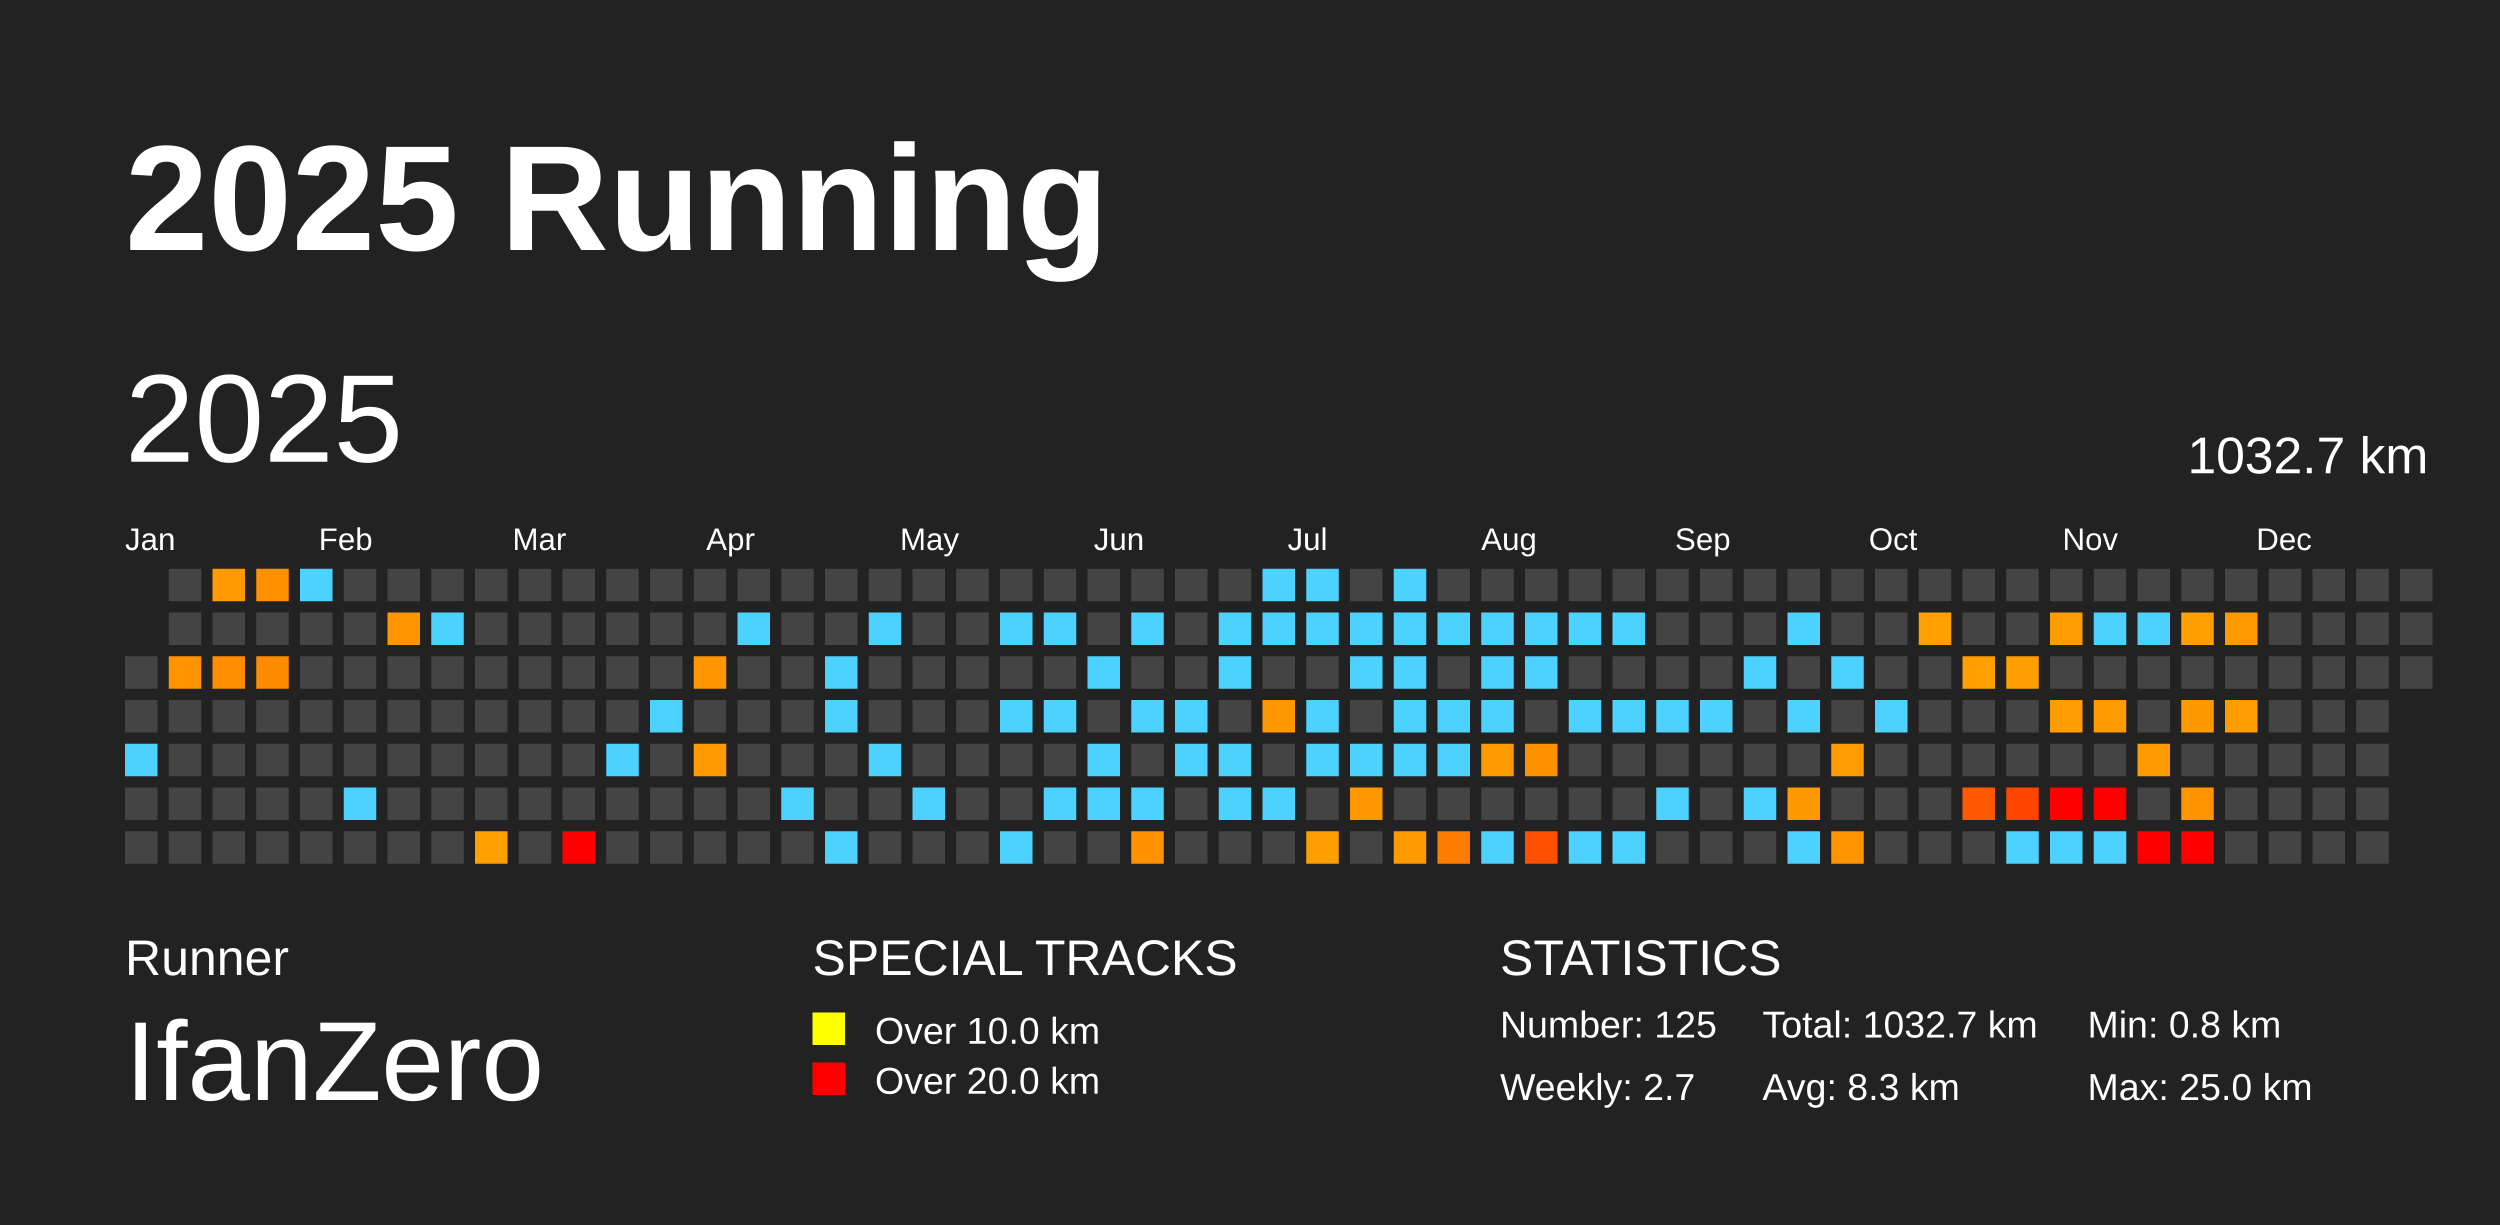
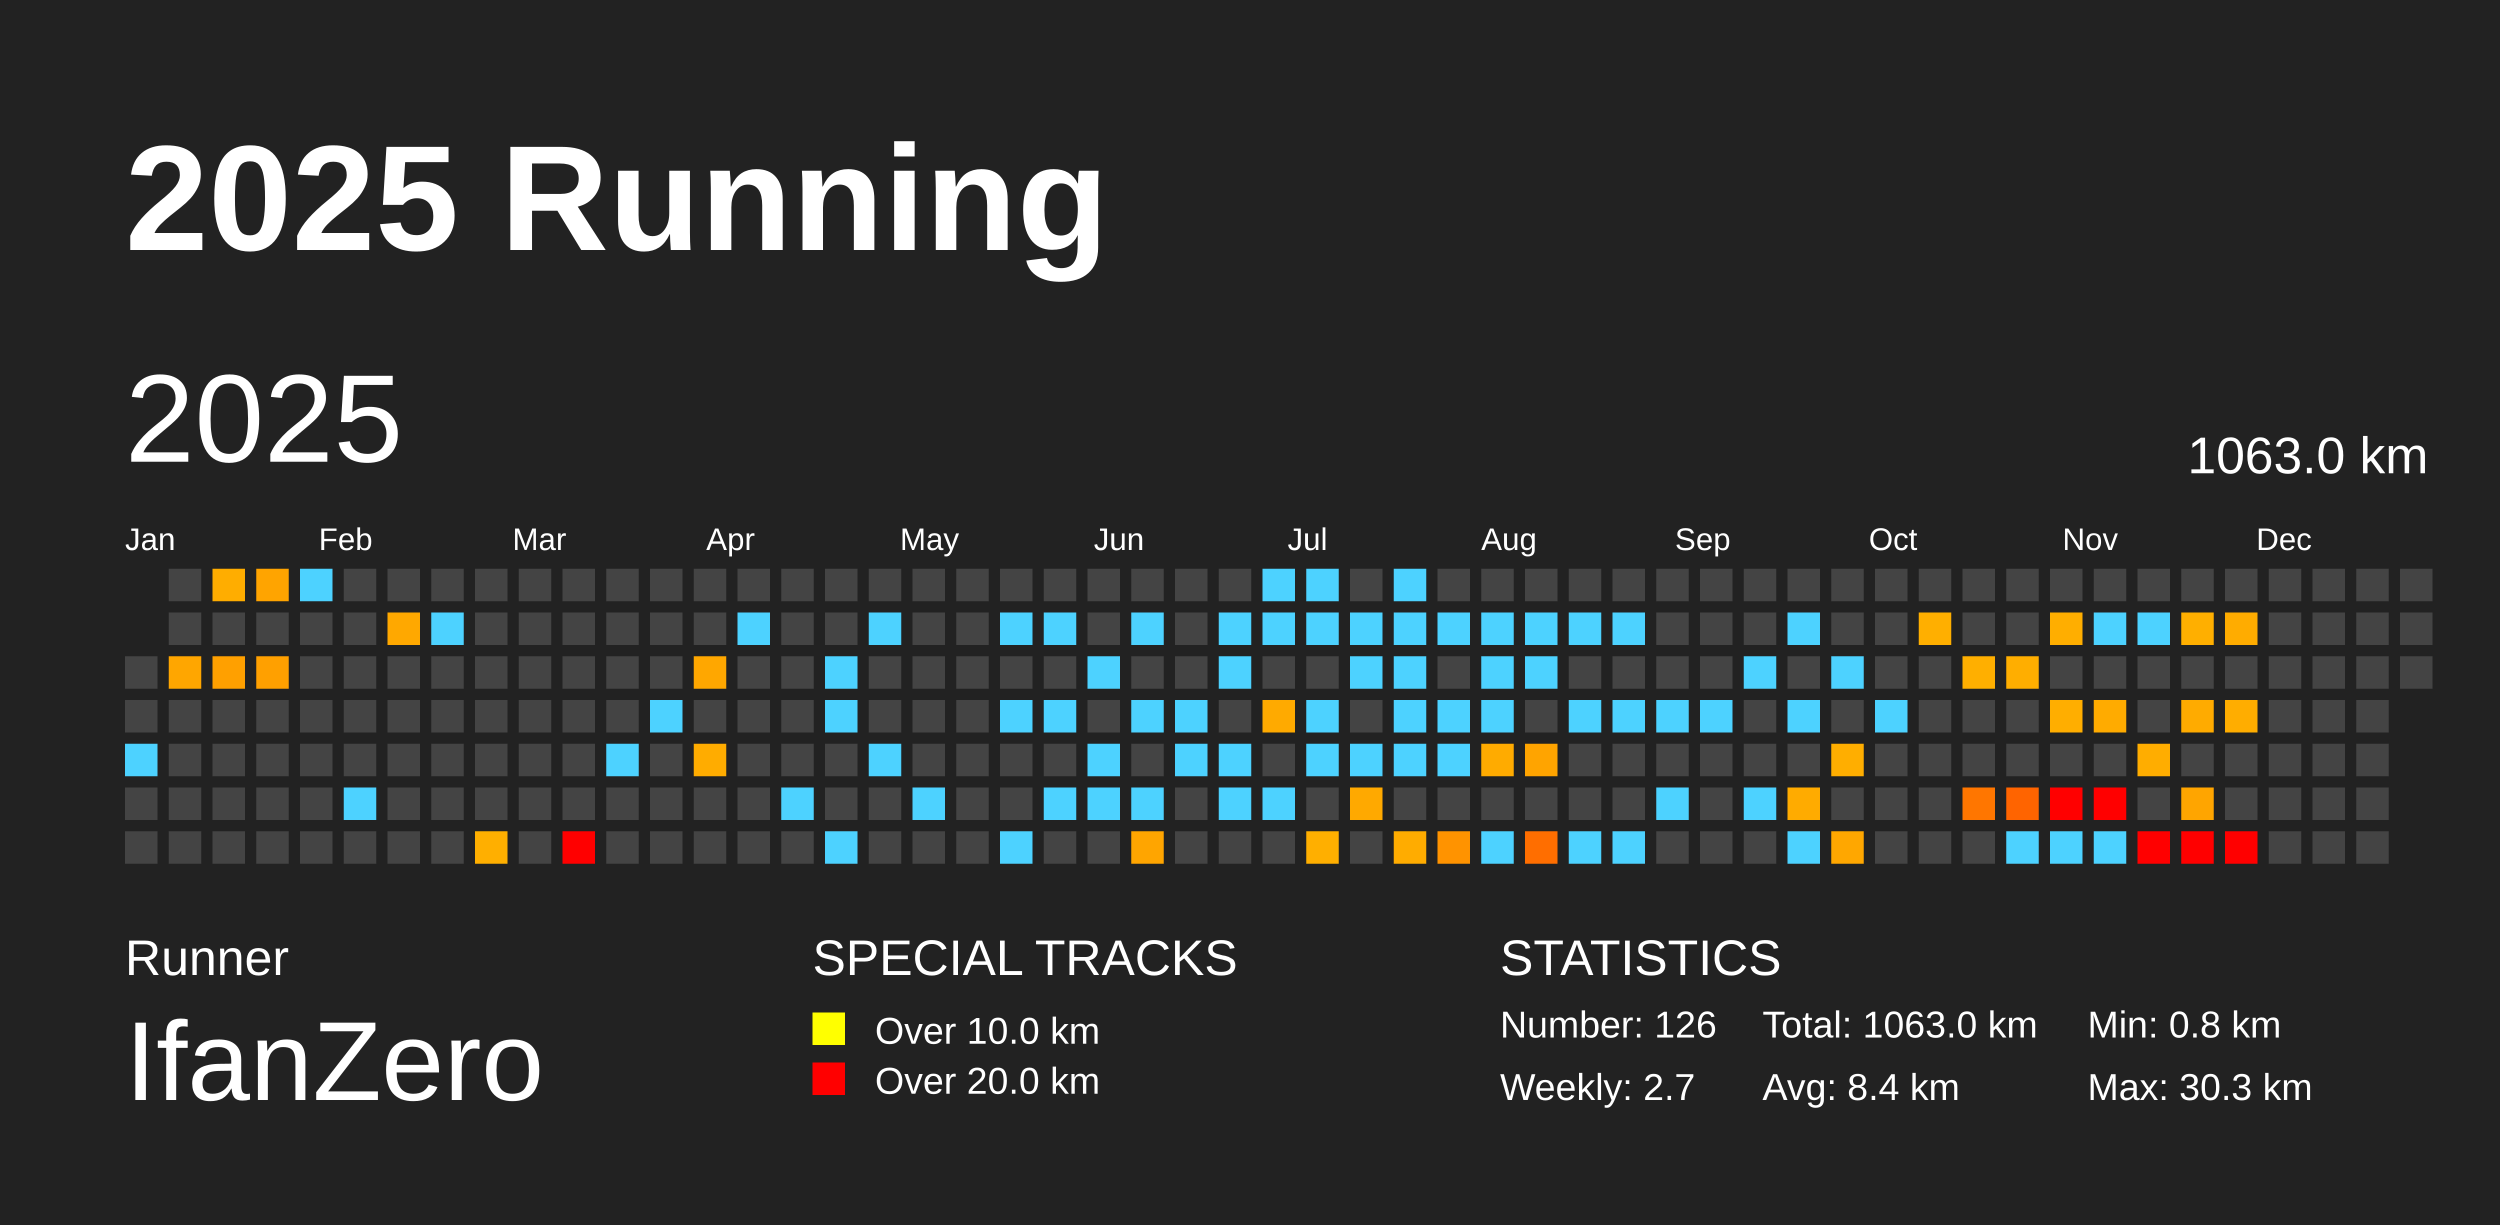
<svg xmlns="http://www.w3.org/2000/svg" baseProfile="full" height="98mm" version="1.1" viewBox="0,0,200,98" width="200mm">
  <defs />
  <rect fill="#222222" height="98" width="200" x="0" y="0" />
  <text fill="#FFFFFF" style="font-size:12px; font-family:Arial; font-weight:bold;" x="10" y="20">2025 Running</text>
  <text fill="#FFFFFF" style="font-size:4px; font-family:Arial" x="10" y="78">Runner</text>
  <text fill="#FFFFFF" style="font-size:9px; font-family:Arial" x="10" y="88">IfanZero</text>
  <text fill="#FFFFFF" style="font-size:4px; font-family:Arial" x="65" y="78">SPECIAL TRACKS</text>
  <rect fill="yellow" height="2.6" width="2.6" x="65" y="81" />
  <text fill="#FFFFFF" style="font-size:3px; font-family:Arial" x="70" y="83.5">Over 10.0 km</text>
  <rect fill="red" height="2.6" width="2.6" x="65" y="85" />
  <text fill="#FFFFFF" style="font-size:3px; font-family:Arial" x="70" y="87.5">Over 20.0 km</text>
  <text fill="#FFFFFF" style="font-size:4px; font-family:Arial" x="120" y="78">STATISTICS</text>
-   <text fill="#FFFFFF" style="font-size:3px; font-family:Arial" x="120" y="83">Number: 125</text>
+   <text fill="#FFFFFF" style="font-size:3px; font-family:Arial" x="120" y="83">Number: 126</text>
  <text fill="#FFFFFF" style="font-size:3px; font-family:Arial" x="120" y="88">Weekly: 2.7</text>
-   <text fill="#FFFFFF" style="font-size:3px; font-family:Arial" x="141" y="83">Total: 1032.7 km</text>
-   <text fill="#FFFFFF" style="font-size:3px; font-family:Arial" x="141" y="88">Avg: 8.3 km</text>
+   <text fill="#FFFFFF" style="font-size:3px; font-family:Arial" x="141" y="83">Total: 1063.0 km</text>
+   <text fill="#FFFFFF" style="font-size:3px; font-family:Arial" x="141" y="88">Avg: 8.4 km</text>
  <text fill="#FFFFFF" style="font-size:3px; font-family:Arial" x="167" y="83">Min: 0.8 km</text>
-   <text fill="#FFFFFF" style="font-size:3px; font-family:Arial" x="167" y="88">Max: 25.0 km</text>
+   <text fill="#FFFFFF" style="font-size:3px; font-family:Arial" x="167" y="88">Max: 30.3 km</text>
  <text dominant-baseline="hanging" fill="#FFFFFF" style="font-size:10.0px; font-family:Arial;" x="10" y="30">2025</text>
-   <text dominant-baseline="hanging" fill="#FFFFFF" style="font-size:4.125px; font-family:Arial;" x="175" y="35">1032.7 km</text>
+   <text dominant-baseline="hanging" fill="#FFFFFF" style="font-size:4.125px; font-family:Arial;" x="175" y="35">1063.0 km</text>
  <text fill="#FFFFFF" style="font-size:2.5px; font-family:Arial" x="10.0" y="44">Jan</text>
  <text fill="#FFFFFF" style="font-size:2.5px; font-family:Arial" x="25.5" y="44">Feb</text>
  <text fill="#FFFFFF" style="font-size:2.5px; font-family:Arial" x="41.0" y="44">Mar</text>
  <text fill="#FFFFFF" style="font-size:2.5px; font-family:Arial" x="56.5" y="44">Apr</text>
  <text fill="#FFFFFF" style="font-size:2.5px; font-family:Arial" x="72.0" y="44">May</text>
  <text fill="#FFFFFF" style="font-size:2.5px; font-family:Arial" x="87.5" y="44">Jun</text>
  <text fill="#FFFFFF" style="font-size:2.5px; font-family:Arial" x="103.0" y="44">Jul</text>
  <text fill="#FFFFFF" style="font-size:2.5px; font-family:Arial" x="118.5" y="44">Aug</text>
  <text fill="#FFFFFF" style="font-size:2.5px; font-family:Arial" x="134.0" y="44">Sep</text>
  <text fill="#FFFFFF" style="font-size:2.5px; font-family:Arial" x="149.5" y="44">Oct</text>
  <text fill="#FFFFFF" style="font-size:2.5px; font-family:Arial" x="165.0" y="44">Nov</text>
  <text fill="#FFFFFF" style="font-size:2.5px; font-family:Arial" x="180.5" y="44">Dec</text>
  <rect fill="#444444" height="2.6" width="2.6" x="10.0" y="52.5" />
  <rect fill="#444444" height="2.6" width="2.6" x="10.0" y="56.0" />
  <rect fill="#4dd2ff" height="2.6" width="2.6" x="10.0" y="59.5" />
  <rect fill="#444444" height="2.6" width="2.6" x="10.0" y="63.0" />
  <rect fill="#444444" height="2.6" width="2.6" x="10.0" y="66.5" />
  <rect fill="#444444" height="2.6" width="2.6" x="13.5" y="45.5" />
  <rect fill="#444444" height="2.6" width="2.6" x="13.5" y="49.0" />
-   <rect fill="#ff9300" height="2.6" width="2.6" x="13.5" y="52.5" />
+   <rect fill="#ffa600" height="2.6" width="2.6" x="13.5" y="52.5" />
  <rect fill="#444444" height="2.6" width="2.6" x="13.5" y="56.0" />
  <rect fill="#444444" height="2.6" width="2.6" x="13.5" y="59.5" />
  <rect fill="#444444" height="2.6" width="2.6" x="13.5" y="63.0" />
  <rect fill="#444444" height="2.6" width="2.6" x="13.5" y="66.5" />
-   <rect fill="#ff9b00" height="2.6" width="2.6" x="17.0" y="45.5" />
+   <rect fill="#ffad00" height="2.6" width="2.6" x="17.0" y="45.5" />
  <rect fill="#444444" height="2.6" width="2.6" x="17.0" y="49.0" />
-   <rect fill="#ff8d00" height="2.6" width="2.6" x="17.0" y="52.5" />
+   <rect fill="#ffa000" height="2.6" width="2.6" x="17.0" y="52.5" />
  <rect fill="#444444" height="2.6" width="2.6" x="17.0" y="56.0" />
  <rect fill="#444444" height="2.6" width="2.6" x="17.0" y="59.5" />
  <rect fill="#444444" height="2.6" width="2.6" x="17.0" y="63.0" />
  <rect fill="#444444" height="2.6" width="2.6" x="17.0" y="66.5" />
-   <rect fill="#ff9100" height="2.6" width="2.6" x="20.5" y="45.5" />
+   <rect fill="#ffa400" height="2.6" width="2.6" x="20.5" y="45.5" />
  <rect fill="#444444" height="2.6" width="2.6" x="20.5" y="49.0" />
-   <rect fill="#ff8c00" height="2.6" width="2.6" x="20.5" y="52.5" />
+   <rect fill="#ffa000" height="2.6" width="2.6" x="20.5" y="52.5" />
  <rect fill="#444444" height="2.6" width="2.6" x="20.5" y="56.0" />
  <rect fill="#444444" height="2.6" width="2.6" x="20.5" y="59.5" />
  <rect fill="#444444" height="2.6" width="2.6" x="20.5" y="63.0" />
  <rect fill="#444444" height="2.6" width="2.6" x="20.5" y="66.5" />
  <rect fill="#4dd2ff" height="2.6" width="2.6" x="24.0" y="45.5" />
  <rect fill="#444444" height="2.6" width="2.6" x="24.0" y="49.0" />
  <rect fill="#444444" height="2.6" width="2.6" x="24.0" y="52.5" />
  <rect fill="#444444" height="2.6" width="2.6" x="24.0" y="56.0" />
  <rect fill="#444444" height="2.6" width="2.6" x="24.0" y="59.5" />
  <rect fill="#444444" height="2.6" width="2.6" x="24.0" y="63.0" />
  <rect fill="#444444" height="2.6" width="2.6" x="24.0" y="66.5" />
  <rect fill="#444444" height="2.6" width="2.6" x="27.5" y="45.5" />
  <rect fill="#444444" height="2.6" width="2.6" x="27.5" y="49.0" />
  <rect fill="#444444" height="2.6" width="2.6" x="27.5" y="52.5" />
  <rect fill="#444444" height="2.6" width="2.6" x="27.5" y="56.0" />
  <rect fill="#444444" height="2.6" width="2.6" x="27.5" y="59.5" />
  <rect fill="#4dd2ff" height="2.6" width="2.6" x="27.5" y="63.0" />
  <rect fill="#444444" height="2.6" width="2.6" x="27.5" y="66.5" />
  <rect fill="#444444" height="2.6" width="2.6" x="31.0" y="45.5" />
-   <rect fill="#ff9500" height="2.6" width="2.6" x="31.0" y="49.0" />
+   <rect fill="#ffa800" height="2.6" width="2.6" x="31.0" y="49.0" />
  <rect fill="#444444" height="2.6" width="2.6" x="31.0" y="52.5" />
  <rect fill="#444444" height="2.6" width="2.6" x="31.0" y="56.0" />
  <rect fill="#444444" height="2.6" width="2.6" x="31.0" y="59.5" />
  <rect fill="#444444" height="2.6" width="2.6" x="31.0" y="63.0" />
  <rect fill="#444444" height="2.6" width="2.6" x="31.0" y="66.5" />
  <rect fill="#444444" height="2.6" width="2.6" x="34.5" y="45.5" />
  <rect fill="#4dd2ff" height="2.6" width="2.6" x="34.5" y="49.0" />
  <rect fill="#444444" height="2.6" width="2.6" x="34.5" y="52.5" />
  <rect fill="#444444" height="2.6" width="2.6" x="34.5" y="56.0" />
  <rect fill="#444444" height="2.6" width="2.6" x="34.5" y="59.5" />
  <rect fill="#444444" height="2.6" width="2.6" x="34.5" y="63.0" />
  <rect fill="#444444" height="2.6" width="2.6" x="34.5" y="66.5" />
  <rect fill="#444444" height="2.6" width="2.6" x="38.0" y="45.5" />
  <rect fill="#444444" height="2.6" width="2.6" x="38.0" y="49.0" />
  <rect fill="#444444" height="2.6" width="2.6" x="38.0" y="52.5" />
  <rect fill="#444444" height="2.6" width="2.6" x="38.0" y="56.0" />
  <rect fill="#444444" height="2.6" width="2.6" x="38.0" y="59.5" />
  <rect fill="#444444" height="2.6" width="2.6" x="38.0" y="63.0" />
-   <rect fill="#ff9f00" height="2.6" width="2.6" x="38.0" y="66.5" />
+   <rect fill="#ffaf00" height="2.6" width="2.6" x="38.0" y="66.5" />
  <rect fill="#444444" height="2.6" width="2.6" x="41.5" y="45.5" />
  <rect fill="#444444" height="2.6" width="2.6" x="41.5" y="49.0" />
  <rect fill="#444444" height="2.6" width="2.6" x="41.5" y="52.5" />
  <rect fill="#444444" height="2.6" width="2.6" x="41.5" y="56.0" />
  <rect fill="#444444" height="2.6" width="2.6" x="41.5" y="59.5" />
  <rect fill="#444444" height="2.6" width="2.6" x="41.5" y="63.0" />
  <rect fill="#444444" height="2.6" width="2.6" x="41.5" y="66.5" />
  <rect fill="#444444" height="2.6" width="2.6" x="45.0" y="45.5" />
  <rect fill="#444444" height="2.6" width="2.6" x="45.0" y="49.0" />
  <rect fill="#444444" height="2.6" width="2.6" x="45.0" y="52.5" />
  <rect fill="#444444" height="2.6" width="2.6" x="45.0" y="56.0" />
  <rect fill="#444444" height="2.6" width="2.6" x="45.0" y="59.5" />
  <rect fill="#444444" height="2.6" width="2.6" x="45.0" y="63.0" />
  <rect fill="red" height="2.6" width="2.6" x="45.0" y="66.5" />
  <rect fill="#444444" height="2.6" width="2.6" x="48.5" y="45.5" />
  <rect fill="#444444" height="2.6" width="2.6" x="48.5" y="49.0" />
  <rect fill="#444444" height="2.6" width="2.6" x="48.5" y="52.5" />
  <rect fill="#444444" height="2.6" width="2.6" x="48.5" y="56.0" />
  <rect fill="#4dd2ff" height="2.6" width="2.6" x="48.5" y="59.5" />
  <rect fill="#444444" height="2.6" width="2.6" x="48.5" y="63.0" />
  <rect fill="#444444" height="2.6" width="2.6" x="48.5" y="66.5" />
  <rect fill="#444444" height="2.6" width="2.6" x="52.0" y="45.5" />
  <rect fill="#444444" height="2.6" width="2.6" x="52.0" y="49.0" />
  <rect fill="#444444" height="2.6" width="2.6" x="52.0" y="52.5" />
  <rect fill="#4dd2ff" height="2.6" width="2.6" x="52.0" y="56.0" />
  <rect fill="#444444" height="2.6" width="2.6" x="52.0" y="59.5" />
  <rect fill="#444444" height="2.6" width="2.6" x="52.0" y="63.0" />
  <rect fill="#444444" height="2.6" width="2.6" x="52.0" y="66.5" />
  <rect fill="#444444" height="2.6" width="2.6" x="55.5" y="45.5" />
  <rect fill="#444444" height="2.6" width="2.6" x="55.5" y="49.0" />
-   <rect fill="#ff9500" height="2.6" width="2.6" x="55.5" y="52.5" />
+   <rect fill="#ffa700" height="2.6" width="2.6" x="55.5" y="52.5" />
  <rect fill="#444444" height="2.6" width="2.6" x="55.5" y="56.0" />
-   <rect fill="#ff9b00" height="2.6" width="2.6" x="55.5" y="59.5" />
+   <rect fill="#ffac00" height="2.6" width="2.6" x="55.5" y="59.5" />
  <rect fill="#444444" height="2.6" width="2.6" x="55.5" y="63.0" />
  <rect fill="#444444" height="2.6" width="2.6" x="55.5" y="66.5" />
  <rect fill="#444444" height="2.6" width="2.6" x="59.0" y="45.5" />
  <rect fill="#4dd2ff" height="2.6" width="2.6" x="59.0" y="49.0" />
  <rect fill="#444444" height="2.6" width="2.6" x="59.0" y="52.5" />
  <rect fill="#444444" height="2.6" width="2.6" x="59.0" y="56.0" />
  <rect fill="#444444" height="2.6" width="2.6" x="59.0" y="59.5" />
  <rect fill="#444444" height="2.6" width="2.6" x="59.0" y="63.0" />
  <rect fill="#444444" height="2.6" width="2.6" x="59.0" y="66.5" />
  <rect fill="#444444" height="2.6" width="2.6" x="62.5" y="45.5" />
  <rect fill="#444444" height="2.6" width="2.6" x="62.5" y="49.0" />
  <rect fill="#444444" height="2.6" width="2.6" x="62.5" y="52.5" />
  <rect fill="#444444" height="2.6" width="2.6" x="62.5" y="56.0" />
  <rect fill="#444444" height="2.6" width="2.6" x="62.5" y="59.5" />
  <rect fill="#4dd2ff" height="2.6" width="2.6" x="62.5" y="63.0" />
  <rect fill="#444444" height="2.6" width="2.6" x="62.5" y="66.5" />
  <rect fill="#444444" height="2.6" width="2.6" x="66.0" y="45.5" />
  <rect fill="#444444" height="2.6" width="2.6" x="66.0" y="49.0" />
  <rect fill="#4dd2ff" height="2.6" width="2.6" x="66.0" y="52.5" />
  <rect fill="#4dd2ff" height="2.6" width="2.6" x="66.0" y="56.0" />
  <rect fill="#444444" height="2.6" width="2.6" x="66.0" y="59.5" />
  <rect fill="#444444" height="2.6" width="2.6" x="66.0" y="63.0" />
  <rect fill="#4dd2ff" height="2.6" width="2.6" x="66.0" y="66.5" />
  <rect fill="#444444" height="2.6" width="2.6" x="69.5" y="45.5" />
  <rect fill="#4dd2ff" height="2.6" width="2.6" x="69.5" y="49.0" />
  <rect fill="#444444" height="2.6" width="2.6" x="69.5" y="52.5" />
  <rect fill="#444444" height="2.6" width="2.6" x="69.5" y="56.0" />
  <rect fill="#4dd2ff" height="2.6" width="2.6" x="69.5" y="59.5" />
  <rect fill="#444444" height="2.6" width="2.6" x="69.5" y="63.0" />
  <rect fill="#444444" height="2.6" width="2.6" x="69.5" y="66.5" />
  <rect fill="#444444" height="2.6" width="2.6" x="73.0" y="45.5" />
  <rect fill="#444444" height="2.6" width="2.6" x="73.0" y="49.0" />
  <rect fill="#444444" height="2.6" width="2.6" x="73.0" y="52.5" />
  <rect fill="#444444" height="2.6" width="2.6" x="73.0" y="56.0" />
  <rect fill="#444444" height="2.6" width="2.6" x="73.0" y="59.5" />
  <rect fill="#4dd2ff" height="2.6" width="2.6" x="73.0" y="63.0" />
  <rect fill="#444444" height="2.6" width="2.6" x="73.0" y="66.5" />
  <rect fill="#444444" height="2.6" width="2.6" x="76.5" y="45.5" />
  <rect fill="#444444" height="2.6" width="2.6" x="76.5" y="49.0" />
  <rect fill="#444444" height="2.6" width="2.6" x="76.5" y="52.5" />
  <rect fill="#444444" height="2.6" width="2.6" x="76.5" y="56.0" />
  <rect fill="#444444" height="2.6" width="2.6" x="76.5" y="59.5" />
  <rect fill="#444444" height="2.6" width="2.6" x="76.5" y="63.0" />
  <rect fill="#444444" height="2.6" width="2.6" x="76.5" y="66.5" />
  <rect fill="#444444" height="2.6" width="2.6" x="80.0" y="45.5" />
  <rect fill="#4dd2ff" height="2.6" width="2.6" x="80.0" y="49.0" />
  <rect fill="#444444" height="2.6" width="2.6" x="80.0" y="52.5" />
  <rect fill="#4dd2ff" height="2.6" width="2.6" x="80.0" y="56.0" />
  <rect fill="#444444" height="2.6" width="2.6" x="80.0" y="59.5" />
  <rect fill="#444444" height="2.6" width="2.6" x="80.0" y="63.0" />
  <rect fill="#4dd2ff" height="2.6" width="2.6" x="80.0" y="66.5" />
  <rect fill="#444444" height="2.6" width="2.6" x="83.5" y="45.5" />
  <rect fill="#4dd2ff" height="2.6" width="2.6" x="83.5" y="49.0" />
  <rect fill="#444444" height="2.6" width="2.6" x="83.5" y="52.5" />
  <rect fill="#4dd2ff" height="2.6" width="2.6" x="83.5" y="56.0" />
  <rect fill="#444444" height="2.6" width="2.6" x="83.5" y="59.5" />
  <rect fill="#4dd2ff" height="2.6" width="2.6" x="83.5" y="63.0" />
  <rect fill="#444444" height="2.6" width="2.6" x="83.5" y="66.5" />
  <rect fill="#444444" height="2.6" width="2.6" x="87.0" y="45.5" />
  <rect fill="#444444" height="2.6" width="2.6" x="87.0" y="49.0" />
  <rect fill="#4dd2ff" height="2.6" width="2.6" x="87.0" y="52.5" />
  <rect fill="#444444" height="2.6" width="2.6" x="87.0" y="56.0" />
  <rect fill="#4dd2ff" height="2.6" width="2.6" x="87.0" y="59.5" />
  <rect fill="#4dd2ff" height="2.6" width="2.6" x="87.0" y="63.0" />
  <rect fill="#444444" height="2.6" width="2.6" x="87.0" y="66.5" />
  <rect fill="#444444" height="2.6" width="2.6" x="90.5" y="45.5" />
  <rect fill="#4dd2ff" height="2.6" width="2.6" x="90.5" y="49.0" />
  <rect fill="#444444" height="2.6" width="2.6" x="90.5" y="52.5" />
  <rect fill="#4dd2ff" height="2.6" width="2.6" x="90.5" y="56.0" />
  <rect fill="#444444" height="2.6" width="2.6" x="90.5" y="59.5" />
  <rect fill="#4dd2ff" height="2.6" width="2.6" x="90.5" y="63.0" />
-   <rect fill="#ff9200" height="2.6" width="2.6" x="90.5" y="66.5" />
+   <rect fill="#ffa500" height="2.6" width="2.6" x="90.5" y="66.5" />
  <rect fill="#444444" height="2.6" width="2.6" x="94.0" y="45.5" />
  <rect fill="#444444" height="2.6" width="2.6" x="94.0" y="49.0" />
  <rect fill="#444444" height="2.6" width="2.6" x="94.0" y="52.5" />
  <rect fill="#4dd2ff" height="2.6" width="2.6" x="94.0" y="56.0" />
  <rect fill="#4dd2ff" height="2.6" width="2.6" x="94.0" y="59.5" />
  <rect fill="#444444" height="2.6" width="2.6" x="94.0" y="63.0" />
  <rect fill="#444444" height="2.6" width="2.6" x="94.0" y="66.5" />
  <rect fill="#444444" height="2.6" width="2.6" x="97.5" y="45.5" />
  <rect fill="#4dd2ff" height="2.6" width="2.6" x="97.5" y="49.0" />
  <rect fill="#4dd2ff" height="2.6" width="2.6" x="97.5" y="52.5" />
  <rect fill="#444444" height="2.6" width="2.6" x="97.5" y="56.0" />
  <rect fill="#4dd2ff" height="2.6" width="2.6" x="97.5" y="59.5" />
  <rect fill="#4dd2ff" height="2.6" width="2.6" x="97.5" y="63.0" />
  <rect fill="#444444" height="2.6" width="2.6" x="97.5" y="66.5" />
  <rect fill="#4dd2ff" height="2.6" width="2.6" x="101.0" y="45.5" />
  <rect fill="#4dd2ff" height="2.6" width="2.6" x="101.0" y="49.0" />
  <rect fill="#444444" height="2.6" width="2.6" x="101.0" y="52.5" />
-   <rect fill="#ff9800" height="2.6" width="2.6" x="101.0" y="56.0" />
+   <rect fill="#ffaa00" height="2.6" width="2.6" x="101.0" y="56.0" />
  <rect fill="#444444" height="2.6" width="2.6" x="101.0" y="59.5" />
  <rect fill="#4dd2ff" height="2.6" width="2.6" x="101.0" y="63.0" />
  <rect fill="#444444" height="2.6" width="2.6" x="101.0" y="66.5" />
  <rect fill="#4dd2ff" height="2.6" width="2.6" x="104.5" y="45.5" />
  <rect fill="#4dd2ff" height="2.6" width="2.6" x="104.5" y="49.0" />
  <rect fill="#444444" height="2.6" width="2.6" x="104.5" y="52.5" />
  <rect fill="#4dd2ff" height="2.6" width="2.6" x="104.5" y="56.0" />
  <rect fill="#4dd2ff" height="2.6" width="2.6" x="104.5" y="59.5" />
  <rect fill="#444444" height="2.6" width="2.6" x="104.5" y="63.0" />
-   <rect fill="#ff9e00" height="2.6" width="2.6" x="104.5" y="66.5" />
+   <rect fill="#ffaf00" height="2.6" width="2.6" x="104.5" y="66.5" />
  <rect fill="#444444" height="2.6" width="2.6" x="108.0" y="45.5" />
  <rect fill="#4dd2ff" height="2.6" width="2.6" x="108.0" y="49.0" />
  <rect fill="#4dd2ff" height="2.6" width="2.6" x="108.0" y="52.5" />
  <rect fill="#444444" height="2.6" width="2.6" x="108.0" y="56.0" />
  <rect fill="#4dd2ff" height="2.6" width="2.6" x="108.0" y="59.5" />
-   <rect fill="#ff9700" height="2.6" width="2.6" x="108.0" y="63.0" />
+   <rect fill="#ffa900" height="2.6" width="2.6" x="108.0" y="63.0" />
  <rect fill="#444444" height="2.6" width="2.6" x="108.0" y="66.5" />
  <rect fill="#4dd2ff" height="2.6" width="2.6" x="111.5" y="45.5" />
  <rect fill="#4dd2ff" height="2.6" width="2.6" x="111.5" y="49.0" />
  <rect fill="#4dd2ff" height="2.6" width="2.6" x="111.5" y="52.5" />
  <rect fill="#4dd2ff" height="2.6" width="2.6" x="111.5" y="56.0" />
  <rect fill="#4dd2ff" height="2.6" width="2.6" x="111.5" y="59.5" />
  <rect fill="#444444" height="2.6" width="2.6" x="111.5" y="63.0" />
-   <rect fill="#ff9a00" height="2.6" width="2.6" x="111.5" y="66.5" />
+   <rect fill="#ffac00" height="2.6" width="2.6" x="111.5" y="66.5" />
  <rect fill="#444444" height="2.6" width="2.6" x="115.0" y="45.5" />
  <rect fill="#4dd2ff" height="2.6" width="2.6" x="115.0" y="49.0" />
  <rect fill="#444444" height="2.6" width="2.6" x="115.0" y="52.5" />
  <rect fill="#4dd2ff" height="2.6" width="2.6" x="115.0" y="56.0" />
  <rect fill="#4dd2ff" height="2.6" width="2.6" x="115.0" y="59.5" />
  <rect fill="#444444" height="2.6" width="2.6" x="115.0" y="63.0" />
-   <rect fill="#ff7c00" height="2.6" width="2.6" x="115.0" y="66.5" />
+   <rect fill="#ff9300" height="2.6" width="2.6" x="115.0" y="66.5" />
  <rect fill="#444444" height="2.6" width="2.6" x="118.5" y="45.5" />
  <rect fill="#4dd2ff" height="2.6" width="2.6" x="118.5" y="49.0" />
  <rect fill="#4dd2ff" height="2.6" width="2.6" x="118.5" y="52.5" />
  <rect fill="#4dd2ff" height="2.6" width="2.6" x="118.5" y="56.0" />
-   <rect fill="#ff9a00" height="2.6" width="2.6" x="118.5" y="59.5" />
+   <rect fill="#ffab00" height="2.6" width="2.6" x="118.5" y="59.5" />
  <rect fill="#444444" height="2.6" width="2.6" x="118.5" y="63.0" />
  <rect fill="#4dd2ff" height="2.6" width="2.6" x="118.5" y="66.5" />
  <rect fill="#444444" height="2.6" width="2.6" x="122.0" y="45.5" />
  <rect fill="#4dd2ff" height="2.6" width="2.6" x="122.0" y="49.0" />
  <rect fill="#4dd2ff" height="2.6" width="2.6" x="122.0" y="52.5" />
  <rect fill="#444444" height="2.6" width="2.6" x="122.0" y="56.0" />
-   <rect fill="#ff9100" height="2.6" width="2.6" x="122.0" y="59.5" />
+   <rect fill="#ffa400" height="2.6" width="2.6" x="122.0" y="59.5" />
  <rect fill="#444444" height="2.6" width="2.6" x="122.0" y="63.0" />
-   <rect fill="#ff4f00" height="2.6" width="2.6" x="122.0" y="66.5" />
+   <rect fill="#ff6e00" height="2.6" width="2.6" x="122.0" y="66.5" />
  <rect fill="#444444" height="2.6" width="2.6" x="125.5" y="45.5" />
  <rect fill="#4dd2ff" height="2.6" width="2.6" x="125.5" y="49.0" />
  <rect fill="#444444" height="2.6" width="2.6" x="125.5" y="52.5" />
  <rect fill="#4dd2ff" height="2.6" width="2.6" x="125.5" y="56.0" />
  <rect fill="#444444" height="2.6" width="2.6" x="125.5" y="59.5" />
  <rect fill="#444444" height="2.6" width="2.6" x="125.5" y="63.0" />
  <rect fill="#4dd2ff" height="2.6" width="2.6" x="125.5" y="66.5" />
  <rect fill="#444444" height="2.6" width="2.6" x="129.0" y="45.5" />
  <rect fill="#4dd2ff" height="2.6" width="2.6" x="129.0" y="49.0" />
  <rect fill="#444444" height="2.6" width="2.6" x="129.0" y="52.5" />
  <rect fill="#4dd2ff" height="2.6" width="2.6" x="129.0" y="56.0" />
  <rect fill="#444444" height="2.6" width="2.6" x="129.0" y="59.5" />
  <rect fill="#444444" height="2.6" width="2.6" x="129.0" y="63.0" />
  <rect fill="#4dd2ff" height="2.6" width="2.6" x="129.0" y="66.5" />
  <rect fill="#444444" height="2.6" width="2.6" x="132.5" y="45.5" />
  <rect fill="#444444" height="2.6" width="2.6" x="132.5" y="49.0" />
  <rect fill="#444444" height="2.6" width="2.6" x="132.5" y="52.5" />
  <rect fill="#4dd2ff" height="2.6" width="2.6" x="132.5" y="56.0" />
  <rect fill="#444444" height="2.6" width="2.6" x="132.5" y="59.5" />
  <rect fill="#4dd2ff" height="2.6" width="2.6" x="132.5" y="63.0" />
  <rect fill="#444444" height="2.6" width="2.6" x="132.5" y="66.5" />
  <rect fill="#444444" height="2.6" width="2.6" x="136.0" y="45.5" />
  <rect fill="#444444" height="2.6" width="2.6" x="136.0" y="49.0" />
  <rect fill="#444444" height="2.6" width="2.6" x="136.0" y="52.5" />
  <rect fill="#4dd2ff" height="2.6" width="2.6" x="136.0" y="56.0" />
  <rect fill="#444444" height="2.6" width="2.6" x="136.0" y="59.5" />
  <rect fill="#444444" height="2.6" width="2.6" x="136.0" y="63.0" />
  <rect fill="#444444" height="2.6" width="2.6" x="136.0" y="66.5" />
  <rect fill="#444444" height="2.6" width="2.6" x="139.5" y="45.5" />
  <rect fill="#444444" height="2.6" width="2.6" x="139.5" y="49.0" />
  <rect fill="#4dd2ff" height="2.6" width="2.6" x="139.5" y="52.5" />
  <rect fill="#444444" height="2.6" width="2.6" x="139.5" y="56.0" />
  <rect fill="#444444" height="2.6" width="2.6" x="139.5" y="59.5" />
  <rect fill="#4dd2ff" height="2.6" width="2.6" x="139.5" y="63.0" />
  <rect fill="#444444" height="2.6" width="2.6" x="139.5" y="66.5" />
  <rect fill="#444444" height="2.6" width="2.6" x="143.0" y="45.5" />
  <rect fill="#4dd2ff" height="2.6" width="2.6" x="143.0" y="49.0" />
  <rect fill="#444444" height="2.6" width="2.6" x="143.0" y="52.5" />
  <rect fill="#4dd2ff" height="2.6" width="2.6" x="143.0" y="56.0" />
  <rect fill="#444444" height="2.6" width="2.6" x="143.0" y="59.5" />
-   <rect fill="#ff9900" height="2.6" width="2.6" x="143.0" y="63.0" />
+   <rect fill="#ffab00" height="2.6" width="2.6" x="143.0" y="63.0" />
  <rect fill="#4dd2ff" height="2.6" width="2.6" x="143.0" y="66.5" />
  <rect fill="#444444" height="2.6" width="2.6" x="146.5" y="45.5" />
  <rect fill="#444444" height="2.6" width="2.6" x="146.5" y="49.0" />
  <rect fill="#4dd2ff" height="2.6" width="2.6" x="146.5" y="52.5" />
  <rect fill="#444444" height="2.6" width="2.6" x="146.5" y="56.0" />
-   <rect fill="#ff9d00" height="2.6" width="2.6" x="146.5" y="59.5" />
+   <rect fill="#ffae00" height="2.6" width="2.6" x="146.5" y="59.5" />
  <rect fill="#444444" height="2.6" width="2.6" x="146.5" y="63.0" />
-   <rect fill="#ff9400" height="2.6" width="2.6" x="146.5" y="66.5" />
+   <rect fill="#ffa700" height="2.6" width="2.6" x="146.5" y="66.5" />
  <rect fill="#444444" height="2.6" width="2.6" x="150.0" y="45.5" />
  <rect fill="#444444" height="2.6" width="2.6" x="150.0" y="49.0" />
  <rect fill="#444444" height="2.6" width="2.6" x="150.0" y="52.5" />
  <rect fill="#4dd2ff" height="2.6" width="2.6" x="150.0" y="56.0" />
  <rect fill="#444444" height="2.6" width="2.6" x="150.0" y="59.5" />
  <rect fill="#444444" height="2.6" width="2.6" x="150.0" y="63.0" />
  <rect fill="#444444" height="2.6" width="2.6" x="150.0" y="66.5" />
  <rect fill="#444444" height="2.6" width="2.6" x="153.5" y="45.5" />
-   <rect fill="#ff9f00" height="2.6" width="2.6" x="153.5" y="49.0" />
+   <rect fill="#ffaf00" height="2.6" width="2.6" x="153.5" y="49.0" />
  <rect fill="#444444" height="2.6" width="2.6" x="153.5" y="52.5" />
  <rect fill="#444444" height="2.6" width="2.6" x="153.5" y="56.0" />
  <rect fill="#444444" height="2.6" width="2.6" x="153.5" y="59.5" />
  <rect fill="#444444" height="2.6" width="2.6" x="153.5" y="63.0" />
  <rect fill="#444444" height="2.6" width="2.6" x="153.5" y="66.5" />
  <rect fill="#444444" height="2.6" width="2.6" x="157.0" y="45.5" />
  <rect fill="#444444" height="2.6" width="2.6" x="157.0" y="49.0" />
-   <rect fill="#ff9f00" height="2.6" width="2.6" x="157.0" y="52.5" />
+   <rect fill="#ffaf00" height="2.6" width="2.6" x="157.0" y="52.5" />
  <rect fill="#444444" height="2.6" width="2.6" x="157.0" y="56.0" />
  <rect fill="#444444" height="2.6" width="2.6" x="157.0" y="59.5" />
-   <rect fill="#ff5900" height="2.6" width="2.6" x="157.0" y="63.0" />
+   <rect fill="#ff7600" height="2.6" width="2.6" x="157.0" y="63.0" />
  <rect fill="#444444" height="2.6" width="2.6" x="157.0" y="66.5" />
  <rect fill="#444444" height="2.6" width="2.6" x="160.5" y="45.5" />
  <rect fill="#444444" height="2.6" width="2.6" x="160.5" y="49.0" />
-   <rect fill="#ff9e00" height="2.6" width="2.6" x="160.5" y="52.5" />
+   <rect fill="#ffae00" height="2.6" width="2.6" x="160.5" y="52.5" />
  <rect fill="#444444" height="2.6" width="2.6" x="160.5" y="56.0" />
  <rect fill="#444444" height="2.6" width="2.6" x="160.5" y="59.5" />
-   <rect fill="#ff4400" height="2.6" width="2.6" x="160.5" y="63.0" />
+   <rect fill="#ff6400" height="2.6" width="2.6" x="160.5" y="63.0" />
  <rect fill="#4dd2ff" height="2.6" width="2.6" x="160.5" y="66.5" />
  <rect fill="#444444" height="2.6" width="2.6" x="164.0" y="45.5" />
-   <rect fill="#ff9d00" height="2.6" width="2.6" x="164.0" y="49.0" />
+   <rect fill="#ffae00" height="2.6" width="2.6" x="164.0" y="49.0" />
  <rect fill="#444444" height="2.6" width="2.6" x="164.0" y="52.5" />
-   <rect fill="#ff9d00" height="2.6" width="2.6" x="164.0" y="56.0" />
+   <rect fill="#ffae00" height="2.6" width="2.6" x="164.0" y="56.0" />
  <rect fill="#444444" height="2.6" width="2.6" x="164.0" y="59.5" />
  <rect fill="red" height="2.6" width="2.6" x="164.0" y="63.0" />
  <rect fill="#4dd2ff" height="2.6" width="2.6" x="164.0" y="66.5" />
  <rect fill="#444444" height="2.6" width="2.6" x="167.5" y="45.5" />
  <rect fill="#4dd2ff" height="2.6" width="2.6" x="167.5" y="49.0" />
  <rect fill="#444444" height="2.6" width="2.6" x="167.5" y="52.5" />
-   <rect fill="#ff9a00" height="2.6" width="2.6" x="167.5" y="56.0" />
+   <rect fill="#ffab00" height="2.6" width="2.6" x="167.5" y="56.0" />
  <rect fill="#444444" height="2.6" width="2.6" x="167.5" y="59.5" />
  <rect fill="red" height="2.6" width="2.6" x="167.5" y="63.0" />
  <rect fill="#4dd2ff" height="2.6" width="2.6" x="167.5" y="66.5" />
  <rect fill="#444444" height="2.6" width="2.6" x="171.0" y="45.5" />
  <rect fill="#4dd2ff" height="2.6" width="2.6" x="171.0" y="49.0" />
  <rect fill="#444444" height="2.6" width="2.6" x="171.0" y="52.5" />
  <rect fill="#444444" height="2.6" width="2.6" x="171.0" y="56.0" />
-   <rect fill="#ff9b00" height="2.6" width="2.6" x="171.0" y="59.5" />
+   <rect fill="#ffad00" height="2.6" width="2.6" x="171.0" y="59.5" />
  <rect fill="#444444" height="2.6" width="2.6" x="171.0" y="63.0" />
  <rect fill="red" height="2.6" width="2.6" x="171.0" y="66.5" />
  <rect fill="#444444" height="2.6" width="2.6" x="174.5" y="45.5" />
-   <rect fill="#ff9f00" height="2.6" width="2.6" x="174.5" y="49.0" />
+   <rect fill="#ffaf00" height="2.6" width="2.6" x="174.5" y="49.0" />
  <rect fill="#444444" height="2.6" width="2.6" x="174.5" y="52.5" />
-   <rect fill="#ff9900" height="2.6" width="2.6" x="174.5" y="56.0" />
+   <rect fill="#ffab00" height="2.6" width="2.6" x="174.5" y="56.0" />
  <rect fill="#444444" height="2.6" width="2.6" x="174.5" y="59.5" />
-   <rect fill="#ff9300" height="2.6" width="2.6" x="174.5" y="63.0" />
+   <rect fill="#ffa500" height="2.6" width="2.6" x="174.5" y="63.0" />
  <rect fill="red" height="2.6" width="2.6" x="174.5" y="66.5" />
  <rect fill="#444444" height="2.6" width="2.6" x="178.0" y="45.5" />
-   <rect fill="#ff9a00" height="2.6" width="2.6" x="178.0" y="49.0" />
+   <rect fill="#ffac00" height="2.6" width="2.6" x="178.0" y="49.0" />
  <rect fill="#444444" height="2.6" width="2.6" x="178.0" y="52.5" />
-   <rect fill="#ff9c00" height="2.6" width="2.6" x="178.0" y="56.0" />
+   <rect fill="#ffad00" height="2.6" width="2.6" x="178.0" y="56.0" />
  <rect fill="#444444" height="2.6" width="2.6" x="178.0" y="59.5" />
  <rect fill="#444444" height="2.6" width="2.6" x="178.0" y="63.0" />
-   <rect fill="#444444" height="2.6" width="2.6" x="178.0" y="66.5" />
+   <rect fill="red" height="2.6" width="2.6" x="178.0" y="66.5" />
  <rect fill="#444444" height="2.6" width="2.6" x="181.5" y="45.5" />
  <rect fill="#444444" height="2.6" width="2.6" x="181.5" y="49.0" />
  <rect fill="#444444" height="2.6" width="2.6" x="181.5" y="52.5" />
  <rect fill="#444444" height="2.6" width="2.6" x="181.5" y="56.0" />
  <rect fill="#444444" height="2.6" width="2.6" x="181.5" y="59.5" />
  <rect fill="#444444" height="2.6" width="2.6" x="181.5" y="63.0" />
  <rect fill="#444444" height="2.6" width="2.6" x="181.5" y="66.5" />
  <rect fill="#444444" height="2.6" width="2.6" x="185.0" y="45.5" />
  <rect fill="#444444" height="2.6" width="2.6" x="185.0" y="49.0" />
  <rect fill="#444444" height="2.6" width="2.6" x="185.0" y="52.5" />
  <rect fill="#444444" height="2.6" width="2.6" x="185.0" y="56.0" />
  <rect fill="#444444" height="2.6" width="2.6" x="185.0" y="59.5" />
  <rect fill="#444444" height="2.6" width="2.6" x="185.0" y="63.0" />
  <rect fill="#444444" height="2.6" width="2.6" x="185.0" y="66.5" />
  <rect fill="#444444" height="2.6" width="2.6" x="188.5" y="45.5" />
  <rect fill="#444444" height="2.6" width="2.6" x="188.5" y="49.0" />
  <rect fill="#444444" height="2.6" width="2.6" x="188.5" y="52.5" />
  <rect fill="#444444" height="2.6" width="2.6" x="188.5" y="56.0" />
  <rect fill="#444444" height="2.6" width="2.6" x="188.5" y="59.5" />
  <rect fill="#444444" height="2.6" width="2.6" x="188.5" y="63.0" />
  <rect fill="#444444" height="2.6" width="2.6" x="188.5" y="66.5" />
  <rect fill="#444444" height="2.6" width="2.6" x="192.0" y="45.5" />
  <rect fill="#444444" height="2.6" width="2.6" x="192.0" y="49.0" />
  <rect fill="#444444" height="2.6" width="2.6" x="192.0" y="52.5" />
</svg>
